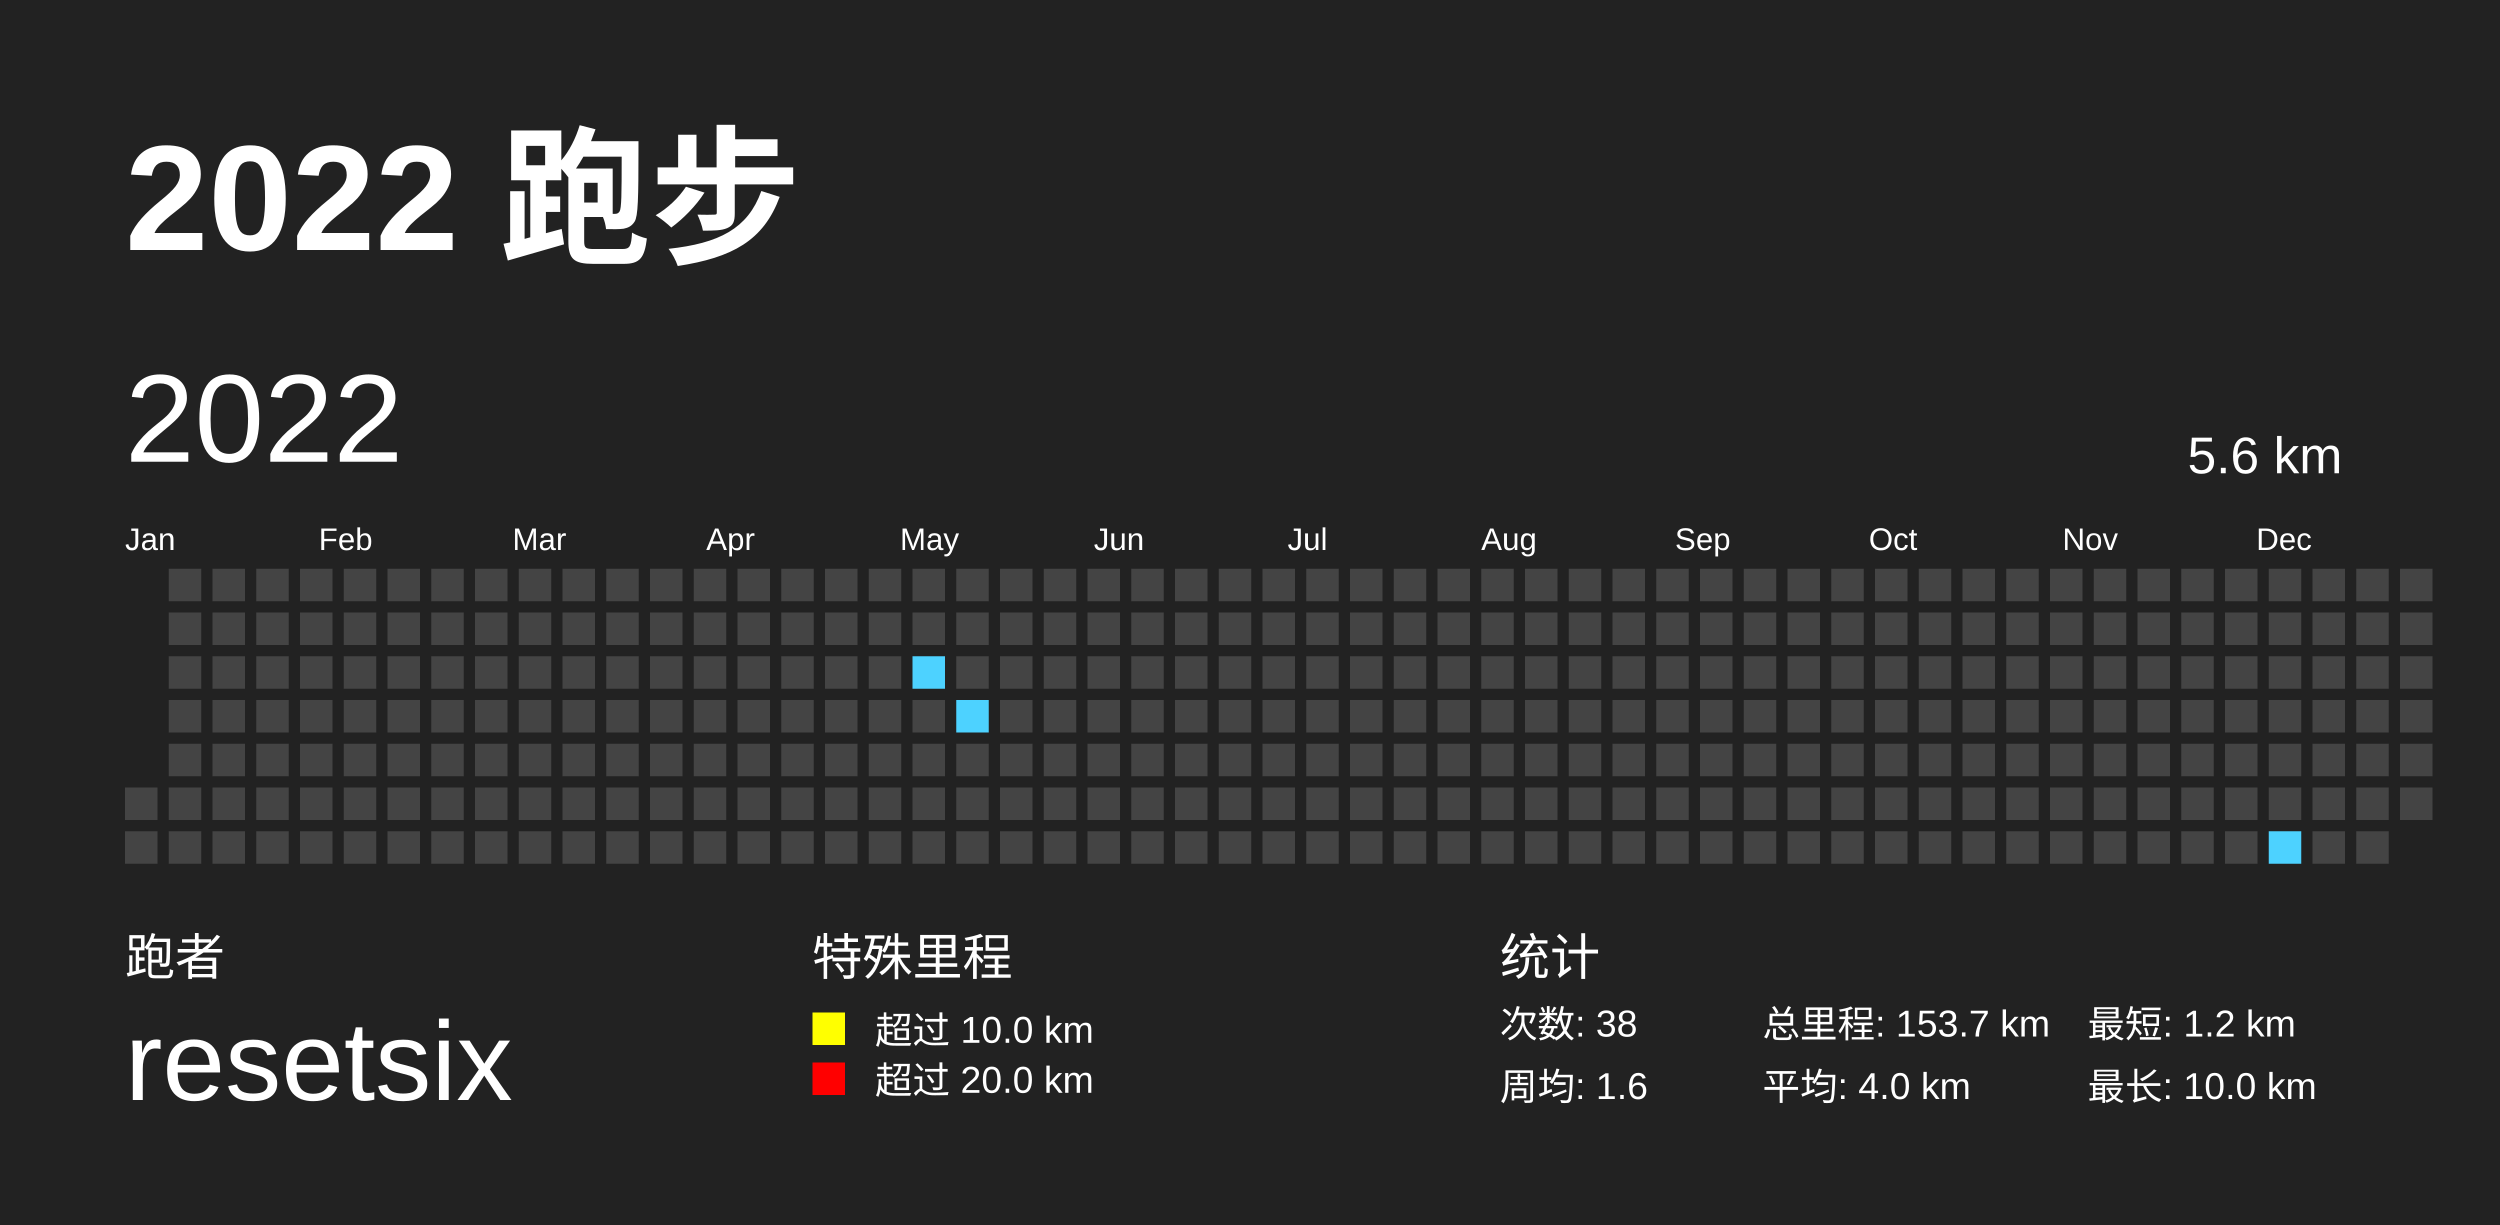
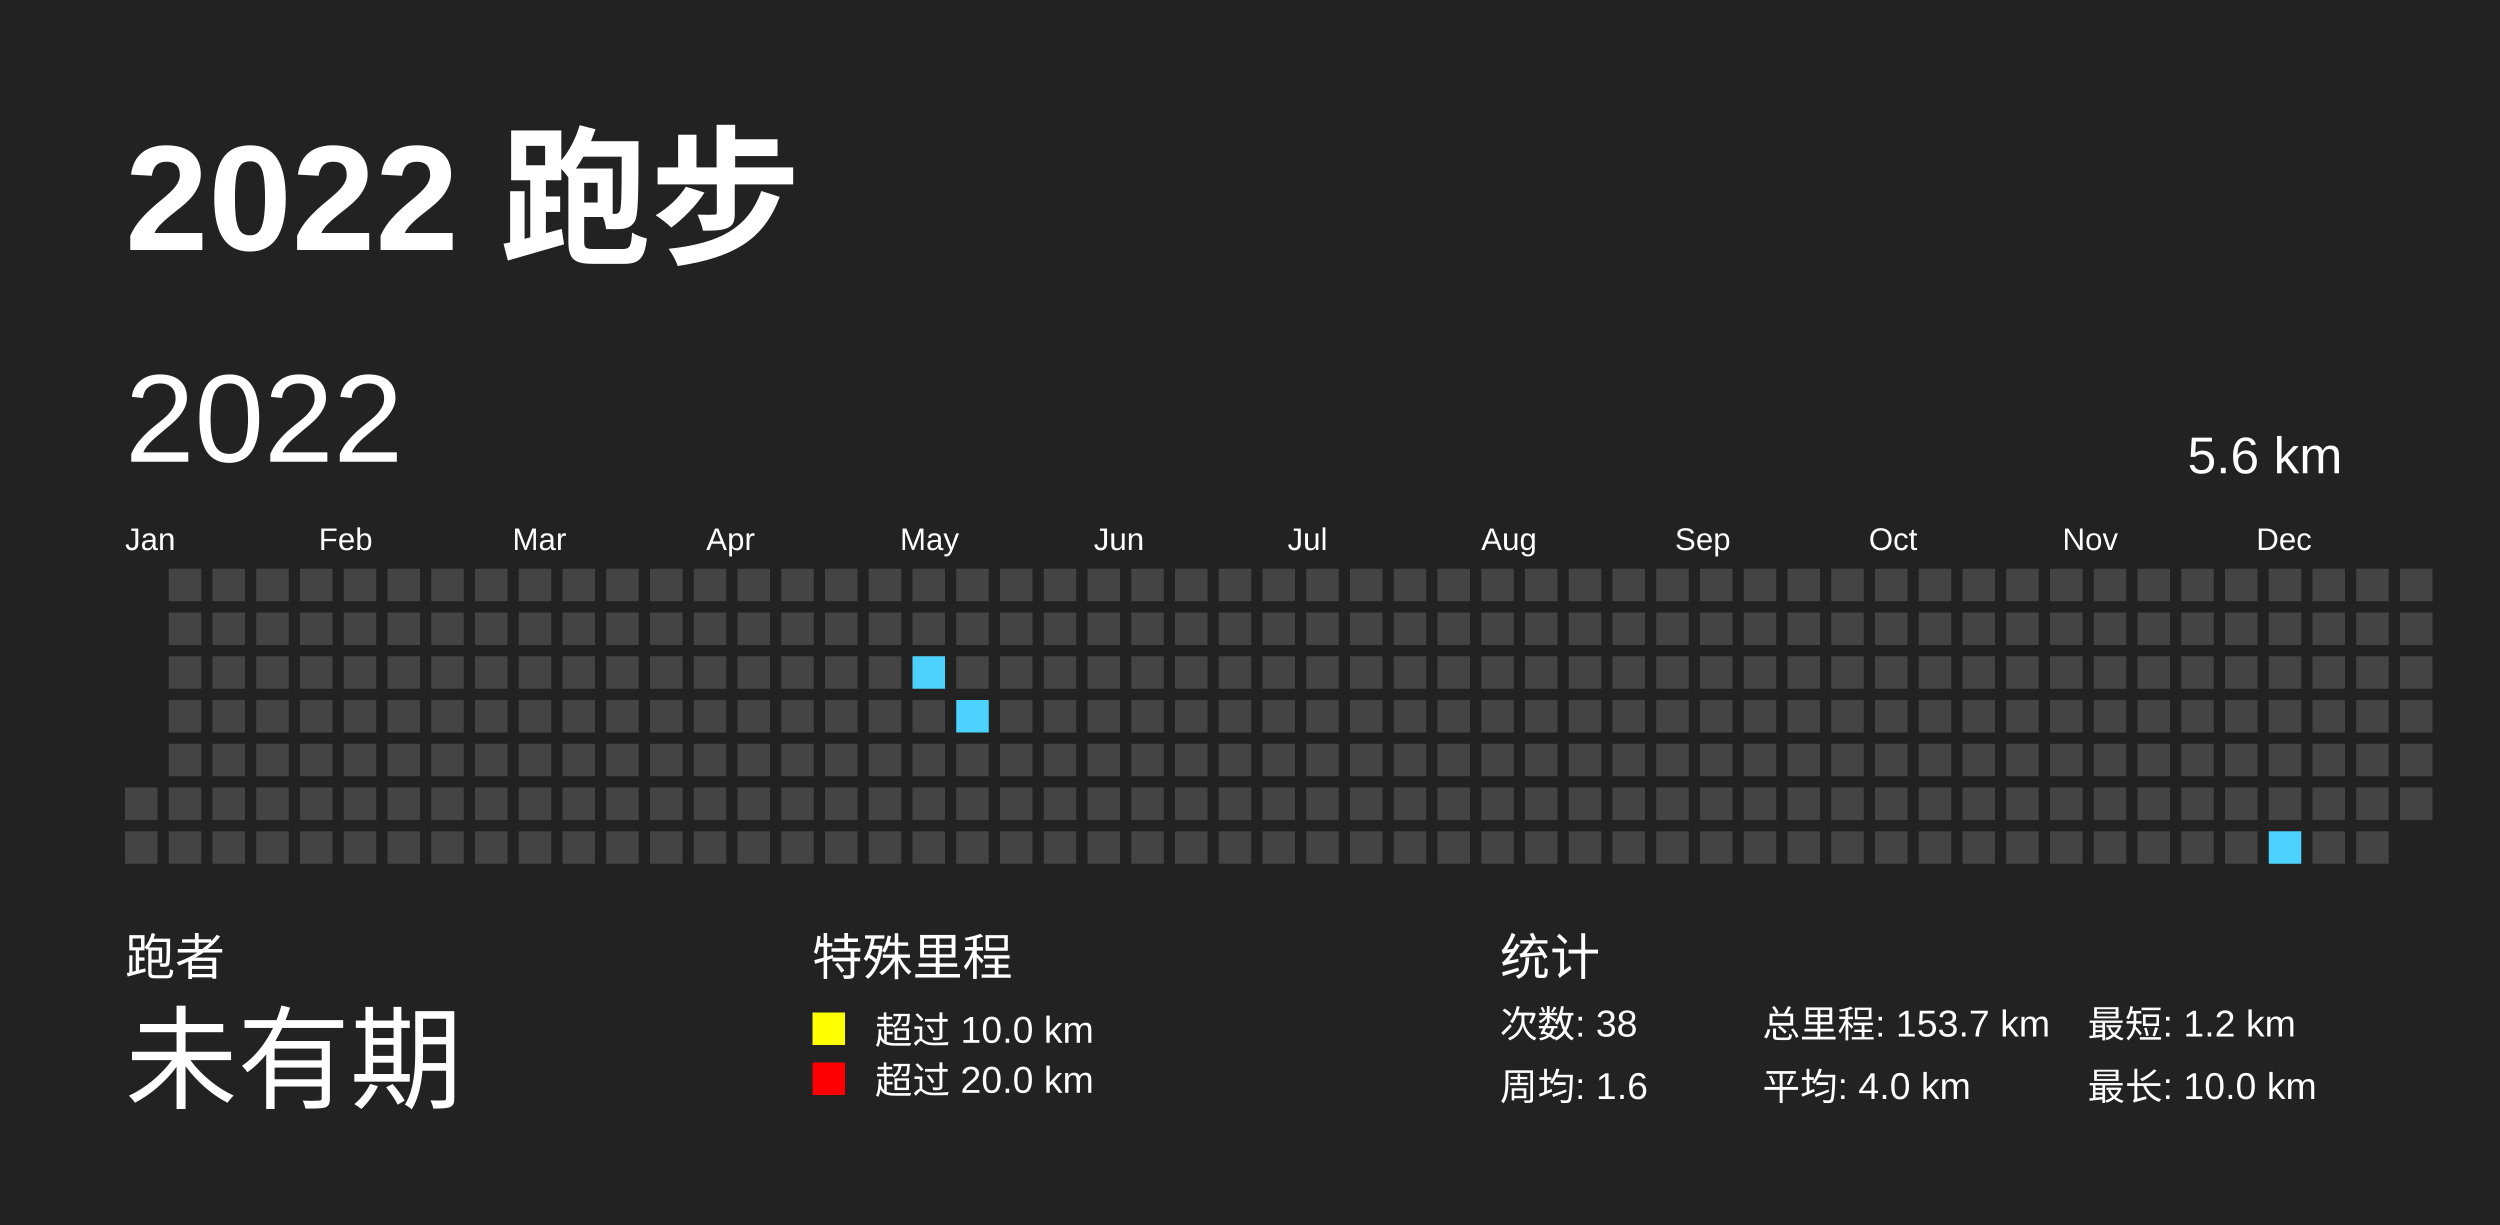
<svg xmlns="http://www.w3.org/2000/svg" baseProfile="full" height="98mm" version="1.1" viewBox="0,0,200,98" width="200mm">
  <defs>
    <pattern height="2" id="indoor-stripe" patternUnits="userSpaceOnUse" width="2">
      <line stroke="white" stroke-opacity="0.45" stroke-width="0.5" x1="0" x2="2" y1="2" y2="0" />
    </pattern>
  </defs>
  <rect fill="#222222" height="98" width="200" x="0" y="0" />
  <text fill="#FFFFFF" style="font-size:12px; font-family:Arial; font-weight:bold;" x="10" y="20">2022 跑步</text>
  <text fill="#FFFFFF" style="font-size:4px; font-family:Arial" x="10" y="78">跑者</text>
-   <text fill="#FFFFFF" style="font-size:9px; font-family:Arial" x="10" y="88">resetsix</text>
+   <text fill="#FFFFFF" style="font-size:9px; font-family:Arial" x="10" y="88">未有期</text>
  <text fill="#FFFFFF" style="font-size:4px; font-family:Arial" x="65" y="78">特殊里程</text>
  <rect fill="yellow" height="2.6" width="2.6" x="65" y="81" />
  <text fill="#FFFFFF" style="font-size:3px; font-family:Arial" x="70" y="83.5">超过 10.0 km</text>
  <rect fill="red" height="2.6" width="2.6" x="65" y="85" />
  <text fill="#FFFFFF" style="font-size:3px; font-family:Arial" x="70" y="87.5">超过 20.0 km</text>
  <text fill="#FFFFFF" style="font-size:4px; font-family:Arial" x="120" y="78">统计</text>
  <text fill="#FFFFFF" style="font-size:3px; font-family:Arial" x="120" y="83">次数: 38</text>
  <text fill="#FFFFFF" style="font-size:3px; font-family:Arial" x="120" y="88">周均: 1.6</text>
  <text fill="#FFFFFF" style="font-size:3px; font-family:Arial" x="141" y="83">总里程: 153.7 km</text>
  <text fill="#FFFFFF" style="font-size:3px; font-family:Arial" x="141" y="88">平均: 4.0 km</text>
  <text fill="#FFFFFF" style="font-size:3px; font-family:Arial" x="167" y="83">最短: 1.2 km</text>
  <text fill="#FFFFFF" style="font-size:3px; font-family:Arial" x="167" y="88">最长: 10.0 km</text>
  <text dominant-baseline="hanging" fill="#FFFFFF" style="font-size:10.0px; font-family:Arial;" x="10" y="30">2022</text>
  <text dominant-baseline="hanging" fill="#FFFFFF" style="font-size:4.125px; font-family:Arial;" x="175" y="35">5.6 km</text>
  <text fill="#FFFFFF" style="font-size:2.5px; font-family:Arial" x="10.0" y="44">Jan</text>
  <text fill="#FFFFFF" style="font-size:2.5px; font-family:Arial" x="25.5" y="44">Feb</text>
  <text fill="#FFFFFF" style="font-size:2.5px; font-family:Arial" x="41.0" y="44">Mar</text>
  <text fill="#FFFFFF" style="font-size:2.5px; font-family:Arial" x="56.5" y="44">Apr</text>
  <text fill="#FFFFFF" style="font-size:2.5px; font-family:Arial" x="72.0" y="44">May</text>
  <text fill="#FFFFFF" style="font-size:2.5px; font-family:Arial" x="87.5" y="44">Jun</text>
  <text fill="#FFFFFF" style="font-size:2.5px; font-family:Arial" x="103.0" y="44">Jul</text>
  <text fill="#FFFFFF" style="font-size:2.5px; font-family:Arial" x="118.5" y="44">Aug</text>
  <text fill="#FFFFFF" style="font-size:2.5px; font-family:Arial" x="134.0" y="44">Sep</text>
  <text fill="#FFFFFF" style="font-size:2.5px; font-family:Arial" x="149.5" y="44">Oct</text>
  <text fill="#FFFFFF" style="font-size:2.5px; font-family:Arial" x="165.0" y="44">Nov</text>
  <text fill="#FFFFFF" style="font-size:2.5px; font-family:Arial" x="180.5" y="44">Dec</text>
  <rect fill="#444444" height="2.6" width="2.6" x="10.0" y="63.0" />
  <rect fill="#444444" height="2.6" width="2.6" x="10.0" y="66.5" />
  <rect fill="#444444" height="2.6" width="2.6" x="13.5" y="45.5" />
  <rect fill="#444444" height="2.6" width="2.6" x="13.5" y="49.0" />
  <rect fill="#444444" height="2.6" width="2.6" x="13.5" y="52.5" />
  <rect fill="#444444" height="2.6" width="2.6" x="13.5" y="56.0" />
  <rect fill="#444444" height="2.6" width="2.6" x="13.5" y="59.5" />
  <rect fill="#444444" height="2.6" width="2.6" x="13.5" y="63.0" />
  <rect fill="#444444" height="2.6" width="2.6" x="13.5" y="66.5" />
  <rect fill="#444444" height="2.6" width="2.6" x="17.0" y="45.5" />
  <rect fill="#444444" height="2.6" width="2.6" x="17.0" y="49.0" />
  <rect fill="#444444" height="2.6" width="2.6" x="17.0" y="52.5" />
  <rect fill="#444444" height="2.6" width="2.6" x="17.0" y="56.0" />
  <rect fill="#444444" height="2.6" width="2.6" x="17.0" y="59.5" />
  <rect fill="#444444" height="2.6" width="2.6" x="17.0" y="63.0" />
  <rect fill="#444444" height="2.6" width="2.6" x="17.0" y="66.5" />
  <rect fill="#444444" height="2.6" width="2.6" x="20.5" y="45.5" />
  <rect fill="#444444" height="2.6" width="2.6" x="20.5" y="49.0" />
  <rect fill="#444444" height="2.6" width="2.6" x="20.5" y="52.5" />
  <rect fill="#444444" height="2.6" width="2.6" x="20.5" y="56.0" />
  <rect fill="#444444" height="2.6" width="2.6" x="20.5" y="59.5" />
  <rect fill="#444444" height="2.6" width="2.6" x="20.5" y="63.0" />
  <rect fill="#444444" height="2.6" width="2.6" x="20.5" y="66.5" />
  <rect fill="#444444" height="2.6" width="2.6" x="24.0" y="45.5" />
  <rect fill="#444444" height="2.6" width="2.6" x="24.0" y="49.0" />
  <rect fill="#444444" height="2.6" width="2.6" x="24.0" y="52.5" />
  <rect fill="#444444" height="2.6" width="2.6" x="24.0" y="56.0" />
  <rect fill="#444444" height="2.6" width="2.6" x="24.0" y="59.5" />
  <rect fill="#444444" height="2.6" width="2.6" x="24.0" y="63.0" />
  <rect fill="#444444" height="2.6" width="2.6" x="24.0" y="66.5" />
  <rect fill="#444444" height="2.6" width="2.6" x="27.5" y="45.5" />
  <rect fill="#444444" height="2.6" width="2.6" x="27.5" y="49.0" />
  <rect fill="#444444" height="2.6" width="2.6" x="27.5" y="52.5" />
  <rect fill="#444444" height="2.6" width="2.6" x="27.5" y="56.0" />
  <rect fill="#444444" height="2.6" width="2.6" x="27.5" y="59.5" />
  <rect fill="#444444" height="2.6" width="2.6" x="27.5" y="63.0" />
  <rect fill="#444444" height="2.6" width="2.6" x="27.5" y="66.5" />
  <rect fill="#444444" height="2.6" width="2.6" x="31.0" y="45.5" />
  <rect fill="#444444" height="2.6" width="2.6" x="31.0" y="49.0" />
  <rect fill="#444444" height="2.6" width="2.6" x="31.0" y="52.5" />
  <rect fill="#444444" height="2.6" width="2.6" x="31.0" y="56.0" />
  <rect fill="#444444" height="2.6" width="2.6" x="31.0" y="59.5" />
  <rect fill="#444444" height="2.6" width="2.6" x="31.0" y="63.0" />
  <rect fill="#444444" height="2.6" width="2.6" x="31.0" y="66.5" />
  <rect fill="#444444" height="2.6" width="2.6" x="34.5" y="45.5" />
  <rect fill="#444444" height="2.6" width="2.6" x="34.5" y="49.0" />
  <rect fill="#444444" height="2.6" width="2.6" x="34.5" y="52.5" />
  <rect fill="#444444" height="2.6" width="2.6" x="34.5" y="56.0" />
  <rect fill="#444444" height="2.6" width="2.6" x="34.5" y="59.5" />
  <rect fill="#444444" height="2.6" width="2.6" x="34.5" y="63.0" />
  <rect fill="#444444" height="2.6" width="2.6" x="34.5" y="66.5" />
  <rect fill="#444444" height="2.6" width="2.6" x="38.0" y="45.5" />
  <rect fill="#444444" height="2.6" width="2.6" x="38.0" y="49.0" />
  <rect fill="#444444" height="2.6" width="2.6" x="38.0" y="52.5" />
  <rect fill="#444444" height="2.6" width="2.6" x="38.0" y="56.0" />
  <rect fill="#444444" height="2.6" width="2.6" x="38.0" y="59.5" />
  <rect fill="#444444" height="2.6" width="2.6" x="38.0" y="63.0" />
  <rect fill="#444444" height="2.6" width="2.6" x="38.0" y="66.5" />
  <rect fill="#444444" height="2.6" width="2.6" x="41.5" y="45.5" />
  <rect fill="#444444" height="2.6" width="2.6" x="41.5" y="49.0" />
  <rect fill="#444444" height="2.6" width="2.6" x="41.5" y="52.5" />
  <rect fill="#444444" height="2.6" width="2.6" x="41.5" y="56.0" />
  <rect fill="#444444" height="2.6" width="2.6" x="41.5" y="59.5" />
  <rect fill="#444444" height="2.6" width="2.6" x="41.5" y="63.0" />
  <rect fill="#444444" height="2.6" width="2.6" x="41.5" y="66.5" />
  <rect fill="#444444" height="2.6" width="2.6" x="45.0" y="45.5" />
  <rect fill="#444444" height="2.6" width="2.6" x="45.0" y="49.0" />
  <rect fill="#444444" height="2.6" width="2.6" x="45.0" y="52.5" />
  <rect fill="#444444" height="2.6" width="2.6" x="45.0" y="56.0" />
  <rect fill="#444444" height="2.6" width="2.6" x="45.0" y="59.5" />
  <rect fill="#444444" height="2.6" width="2.6" x="45.0" y="63.0" />
  <rect fill="#444444" height="2.6" width="2.6" x="45.0" y="66.5" />
  <rect fill="#444444" height="2.6" width="2.6" x="48.5" y="45.5" />
  <rect fill="#444444" height="2.6" width="2.6" x="48.5" y="49.0" />
  <rect fill="#444444" height="2.6" width="2.6" x="48.5" y="52.5" />
  <rect fill="#444444" height="2.6" width="2.6" x="48.5" y="56.0" />
  <rect fill="#444444" height="2.6" width="2.6" x="48.5" y="59.5" />
  <rect fill="#444444" height="2.6" width="2.6" x="48.5" y="63.0" />
  <rect fill="#444444" height="2.6" width="2.6" x="48.5" y="66.5" />
  <rect fill="#444444" height="2.6" width="2.6" x="52.0" y="45.5" />
  <rect fill="#444444" height="2.6" width="2.6" x="52.0" y="49.0" />
  <rect fill="#444444" height="2.6" width="2.6" x="52.0" y="52.5" />
  <rect fill="#444444" height="2.6" width="2.6" x="52.0" y="56.0" />
  <rect fill="#444444" height="2.6" width="2.6" x="52.0" y="59.5" />
  <rect fill="#444444" height="2.6" width="2.6" x="52.0" y="63.0" />
  <rect fill="#444444" height="2.6" width="2.6" x="52.0" y="66.5" />
  <rect fill="#444444" height="2.6" width="2.6" x="55.5" y="45.5" />
  <rect fill="#444444" height="2.6" width="2.6" x="55.5" y="49.0" />
  <rect fill="#444444" height="2.6" width="2.6" x="55.5" y="52.5" />
  <rect fill="#444444" height="2.6" width="2.6" x="55.5" y="56.0" />
  <rect fill="#444444" height="2.6" width="2.6" x="55.5" y="59.5" />
  <rect fill="#444444" height="2.6" width="2.6" x="55.5" y="63.0" />
  <rect fill="#444444" height="2.6" width="2.6" x="55.5" y="66.5" />
  <rect fill="#444444" height="2.6" width="2.6" x="59.0" y="45.5" />
  <rect fill="#444444" height="2.6" width="2.6" x="59.0" y="49.0" />
  <rect fill="#444444" height="2.6" width="2.6" x="59.0" y="52.5" />
  <rect fill="#444444" height="2.6" width="2.6" x="59.0" y="56.0" />
  <rect fill="#444444" height="2.6" width="2.6" x="59.0" y="59.5" />
  <rect fill="#444444" height="2.6" width="2.6" x="59.0" y="63.0" />
  <rect fill="#444444" height="2.6" width="2.6" x="59.0" y="66.5" />
  <rect fill="#444444" height="2.6" width="2.6" x="62.5" y="45.5" />
  <rect fill="#444444" height="2.6" width="2.6" x="62.5" y="49.0" />
  <rect fill="#444444" height="2.6" width="2.6" x="62.5" y="52.5" />
  <rect fill="#444444" height="2.6" width="2.6" x="62.5" y="56.0" />
  <rect fill="#444444" height="2.6" width="2.6" x="62.5" y="59.5" />
  <rect fill="#444444" height="2.6" width="2.6" x="62.5" y="63.0" />
  <rect fill="#444444" height="2.6" width="2.6" x="62.5" y="66.5" />
  <rect fill="#444444" height="2.6" width="2.6" x="66.0" y="45.5" />
  <rect fill="#444444" height="2.6" width="2.6" x="66.0" y="49.0" />
  <rect fill="#444444" height="2.6" width="2.6" x="66.0" y="52.5" />
  <rect fill="#444444" height="2.6" width="2.6" x="66.0" y="56.0" />
  <rect fill="#444444" height="2.6" width="2.6" x="66.0" y="59.5" />
  <rect fill="#444444" height="2.6" width="2.6" x="66.0" y="63.0" />
  <rect fill="#444444" height="2.6" width="2.6" x="66.0" y="66.5" />
  <rect fill="#444444" height="2.6" width="2.6" x="69.5" y="45.5" />
  <rect fill="#444444" height="2.6" width="2.6" x="69.5" y="49.0" />
  <rect fill="#444444" height="2.6" width="2.6" x="69.5" y="52.5" />
  <rect fill="#444444" height="2.6" width="2.6" x="69.5" y="56.0" />
  <rect fill="#444444" height="2.6" width="2.6" x="69.5" y="59.5" />
  <rect fill="#444444" height="2.6" width="2.6" x="69.5" y="63.0" />
  <rect fill="#444444" height="2.6" width="2.6" x="69.5" y="66.5" />
  <rect fill="#444444" height="2.6" width="2.6" x="73.0" y="45.5" />
  <rect fill="#444444" height="2.6" width="2.6" x="73.0" y="49.0" />
  <rect fill="#4DD2FF" height="2.6" width="2.6" x="73.0" y="52.5" />
  <rect fill="#444444" height="2.6" width="2.6" x="73.0" y="56.0" />
  <rect fill="#444444" height="2.6" width="2.6" x="73.0" y="59.5" />
  <rect fill="#444444" height="2.6" width="2.6" x="73.0" y="63.0" />
  <rect fill="#444444" height="2.6" width="2.6" x="73.0" y="66.5" />
  <rect fill="#444444" height="2.6" width="2.6" x="76.5" y="45.5" />
  <rect fill="#444444" height="2.6" width="2.6" x="76.5" y="49.0" />
  <rect fill="#444444" height="2.6" width="2.6" x="76.5" y="52.5" />
  <rect fill="#4DD2FF" height="2.6" width="2.6" x="76.5" y="56.0" />
  <rect fill="#444444" height="2.6" width="2.6" x="76.5" y="59.5" />
  <rect fill="#444444" height="2.6" width="2.6" x="76.5" y="63.0" />
  <rect fill="#444444" height="2.6" width="2.6" x="76.5" y="66.5" />
  <rect fill="#444444" height="2.6" width="2.6" x="80.0" y="45.5" />
  <rect fill="#444444" height="2.6" width="2.6" x="80.0" y="49.0" />
  <rect fill="#444444" height="2.6" width="2.6" x="80.0" y="52.5" />
  <rect fill="#444444" height="2.6" width="2.6" x="80.0" y="56.0" />
  <rect fill="#444444" height="2.6" width="2.6" x="80.0" y="59.5" />
  <rect fill="#444444" height="2.6" width="2.6" x="80.0" y="63.0" />
  <rect fill="#444444" height="2.6" width="2.6" x="80.0" y="66.5" />
  <rect fill="#444444" height="2.6" width="2.6" x="83.5" y="45.5" />
  <rect fill="#444444" height="2.6" width="2.6" x="83.5" y="49.0" />
  <rect fill="#444444" height="2.6" width="2.6" x="83.5" y="52.5" />
  <rect fill="#444444" height="2.6" width="2.6" x="83.5" y="56.0" />
  <rect fill="#444444" height="2.6" width="2.6" x="83.5" y="59.5" />
  <rect fill="#444444" height="2.6" width="2.6" x="83.5" y="63.0" />
  <rect fill="#444444" height="2.6" width="2.6" x="83.5" y="66.5" />
  <rect fill="#444444" height="2.6" width="2.6" x="87.0" y="45.5" />
  <rect fill="#444444" height="2.6" width="2.6" x="87.0" y="49.0" />
  <rect fill="#444444" height="2.6" width="2.6" x="87.0" y="52.5" />
  <rect fill="#444444" height="2.6" width="2.6" x="87.0" y="56.0" />
  <rect fill="#444444" height="2.6" width="2.6" x="87.0" y="59.5" />
  <rect fill="#444444" height="2.6" width="2.6" x="87.0" y="63.0" />
  <rect fill="#444444" height="2.6" width="2.6" x="87.0" y="66.5" />
  <rect fill="#444444" height="2.6" width="2.6" x="90.5" y="45.5" />
  <rect fill="#444444" height="2.6" width="2.6" x="90.5" y="49.0" />
  <rect fill="#444444" height="2.6" width="2.6" x="90.5" y="52.5" />
  <rect fill="#444444" height="2.6" width="2.6" x="90.5" y="56.0" />
  <rect fill="#444444" height="2.6" width="2.6" x="90.5" y="59.5" />
  <rect fill="#444444" height="2.6" width="2.6" x="90.5" y="63.0" />
  <rect fill="#444444" height="2.6" width="2.6" x="90.5" y="66.5" />
  <rect fill="#444444" height="2.6" width="2.6" x="94.0" y="45.5" />
  <rect fill="#444444" height="2.6" width="2.6" x="94.0" y="49.0" />
  <rect fill="#444444" height="2.6" width="2.6" x="94.0" y="52.5" />
  <rect fill="#444444" height="2.6" width="2.6" x="94.0" y="56.0" />
  <rect fill="#444444" height="2.6" width="2.6" x="94.0" y="59.5" />
  <rect fill="#444444" height="2.6" width="2.6" x="94.0" y="63.0" />
  <rect fill="#444444" height="2.6" width="2.6" x="94.0" y="66.5" />
  <rect fill="#444444" height="2.6" width="2.6" x="97.5" y="45.5" />
  <rect fill="#444444" height="2.6" width="2.6" x="97.5" y="49.0" />
  <rect fill="#444444" height="2.6" width="2.6" x="97.5" y="52.5" />
  <rect fill="#444444" height="2.6" width="2.6" x="97.5" y="56.0" />
  <rect fill="#444444" height="2.6" width="2.6" x="97.5" y="59.5" />
  <rect fill="#444444" height="2.6" width="2.6" x="97.5" y="63.0" />
  <rect fill="#444444" height="2.6" width="2.6" x="97.5" y="66.5" />
  <rect fill="#444444" height="2.6" width="2.6" x="101.0" y="45.5" />
  <rect fill="#444444" height="2.6" width="2.6" x="101.0" y="49.0" />
  <rect fill="#444444" height="2.6" width="2.6" x="101.0" y="52.5" />
  <rect fill="#444444" height="2.6" width="2.6" x="101.0" y="56.0" />
  <rect fill="#444444" height="2.6" width="2.6" x="101.0" y="59.5" />
  <rect fill="#444444" height="2.6" width="2.6" x="101.0" y="63.0" />
  <rect fill="#444444" height="2.6" width="2.6" x="101.0" y="66.5" />
  <rect fill="#444444" height="2.6" width="2.6" x="104.5" y="45.5" />
  <rect fill="#444444" height="2.6" width="2.6" x="104.5" y="49.0" />
  <rect fill="#444444" height="2.6" width="2.6" x="104.5" y="52.5" />
  <rect fill="#444444" height="2.6" width="2.6" x="104.5" y="56.0" />
  <rect fill="#444444" height="2.6" width="2.6" x="104.5" y="59.5" />
  <rect fill="#444444" height="2.6" width="2.6" x="104.5" y="63.0" />
  <rect fill="#444444" height="2.6" width="2.6" x="104.5" y="66.5" />
  <rect fill="#444444" height="2.6" width="2.6" x="108.0" y="45.5" />
  <rect fill="#444444" height="2.6" width="2.6" x="108.0" y="49.0" />
  <rect fill="#444444" height="2.6" width="2.6" x="108.0" y="52.5" />
  <rect fill="#444444" height="2.6" width="2.6" x="108.0" y="56.0" />
  <rect fill="#444444" height="2.6" width="2.6" x="108.0" y="59.5" />
  <rect fill="#444444" height="2.6" width="2.6" x="108.0" y="63.0" />
  <rect fill="#444444" height="2.6" width="2.6" x="108.0" y="66.5" />
  <rect fill="#444444" height="2.6" width="2.6" x="111.5" y="45.5" />
  <rect fill="#444444" height="2.6" width="2.6" x="111.5" y="49.0" />
  <rect fill="#444444" height="2.6" width="2.6" x="111.5" y="52.5" />
  <rect fill="#444444" height="2.6" width="2.6" x="111.5" y="56.0" />
  <rect fill="#444444" height="2.6" width="2.6" x="111.5" y="59.5" />
  <rect fill="#444444" height="2.6" width="2.6" x="111.5" y="63.0" />
  <rect fill="#444444" height="2.6" width="2.6" x="111.5" y="66.5" />
  <rect fill="#444444" height="2.6" width="2.6" x="115.0" y="45.5" />
  <rect fill="#444444" height="2.6" width="2.6" x="115.0" y="49.0" />
  <rect fill="#444444" height="2.6" width="2.6" x="115.0" y="52.5" />
  <rect fill="#444444" height="2.6" width="2.6" x="115.0" y="56.0" />
  <rect fill="#444444" height="2.6" width="2.6" x="115.0" y="59.5" />
  <rect fill="#444444" height="2.6" width="2.6" x="115.0" y="63.0" />
  <rect fill="#444444" height="2.6" width="2.6" x="115.0" y="66.5" />
  <rect fill="#444444" height="2.6" width="2.6" x="118.5" y="45.5" />
  <rect fill="#444444" height="2.6" width="2.6" x="118.5" y="49.0" />
  <rect fill="#444444" height="2.6" width="2.6" x="118.5" y="52.5" />
  <rect fill="#444444" height="2.6" width="2.6" x="118.5" y="56.0" />
  <rect fill="#444444" height="2.6" width="2.6" x="118.5" y="59.5" />
  <rect fill="#444444" height="2.6" width="2.6" x="118.5" y="63.0" />
  <rect fill="#444444" height="2.6" width="2.6" x="118.5" y="66.5" />
  <rect fill="#444444" height="2.6" width="2.6" x="122.0" y="45.5" />
  <rect fill="#444444" height="2.6" width="2.6" x="122.0" y="49.0" />
  <rect fill="#444444" height="2.6" width="2.6" x="122.0" y="52.5" />
  <rect fill="#444444" height="2.6" width="2.6" x="122.0" y="56.0" />
  <rect fill="#444444" height="2.6" width="2.6" x="122.0" y="59.5" />
  <rect fill="#444444" height="2.6" width="2.6" x="122.0" y="63.0" />
  <rect fill="#444444" height="2.6" width="2.6" x="122.0" y="66.5" />
  <rect fill="#444444" height="2.6" width="2.6" x="125.5" y="45.5" />
  <rect fill="#444444" height="2.6" width="2.6" x="125.5" y="49.0" />
  <rect fill="#444444" height="2.6" width="2.6" x="125.5" y="52.5" />
  <rect fill="#444444" height="2.6" width="2.6" x="125.5" y="56.0" />
  <rect fill="#444444" height="2.6" width="2.6" x="125.5" y="59.5" />
  <rect fill="#444444" height="2.6" width="2.6" x="125.5" y="63.0" />
  <rect fill="#444444" height="2.6" width="2.6" x="125.5" y="66.5" />
  <rect fill="#444444" height="2.6" width="2.6" x="129.0" y="45.5" />
  <rect fill="#444444" height="2.6" width="2.6" x="129.0" y="49.0" />
  <rect fill="#444444" height="2.6" width="2.6" x="129.0" y="52.5" />
  <rect fill="#444444" height="2.6" width="2.6" x="129.0" y="56.0" />
  <rect fill="#444444" height="2.6" width="2.6" x="129.0" y="59.5" />
  <rect fill="#444444" height="2.6" width="2.6" x="129.0" y="63.0" />
  <rect fill="#444444" height="2.6" width="2.6" x="129.0" y="66.5" />
  <rect fill="#444444" height="2.6" width="2.6" x="132.5" y="45.5" />
  <rect fill="#444444" height="2.6" width="2.6" x="132.5" y="49.0" />
  <rect fill="#444444" height="2.6" width="2.6" x="132.5" y="52.5" />
  <rect fill="#444444" height="2.6" width="2.6" x="132.5" y="56.0" />
  <rect fill="#444444" height="2.6" width="2.6" x="132.5" y="59.5" />
  <rect fill="#444444" height="2.6" width="2.6" x="132.5" y="63.0" />
  <rect fill="#444444" height="2.6" width="2.6" x="132.5" y="66.5" />
  <rect fill="#444444" height="2.6" width="2.6" x="136.0" y="45.5" />
  <rect fill="#444444" height="2.6" width="2.6" x="136.0" y="49.0" />
  <rect fill="#444444" height="2.6" width="2.6" x="136.0" y="52.5" />
  <rect fill="#444444" height="2.6" width="2.6" x="136.0" y="56.0" />
  <rect fill="#444444" height="2.6" width="2.6" x="136.0" y="59.5" />
  <rect fill="#444444" height="2.6" width="2.6" x="136.0" y="63.0" />
  <rect fill="#444444" height="2.6" width="2.6" x="136.0" y="66.5" />
  <rect fill="#444444" height="2.6" width="2.6" x="139.5" y="45.5" />
  <rect fill="#444444" height="2.6" width="2.6" x="139.5" y="49.0" />
  <rect fill="#444444" height="2.6" width="2.6" x="139.5" y="52.5" />
  <rect fill="#444444" height="2.6" width="2.6" x="139.5" y="56.0" />
  <rect fill="#444444" height="2.6" width="2.6" x="139.5" y="59.5" />
  <rect fill="#444444" height="2.6" width="2.6" x="139.5" y="63.0" />
  <rect fill="#444444" height="2.6" width="2.6" x="139.5" y="66.5" />
  <rect fill="#444444" height="2.6" width="2.6" x="143.0" y="45.5" />
  <rect fill="#444444" height="2.6" width="2.6" x="143.0" y="49.0" />
  <rect fill="#444444" height="2.6" width="2.6" x="143.0" y="52.5" />
  <rect fill="#444444" height="2.6" width="2.6" x="143.0" y="56.0" />
  <rect fill="#444444" height="2.6" width="2.6" x="143.0" y="59.5" />
  <rect fill="#444444" height="2.6" width="2.6" x="143.0" y="63.0" />
  <rect fill="#444444" height="2.6" width="2.6" x="143.0" y="66.5" />
  <rect fill="#444444" height="2.6" width="2.6" x="146.5" y="45.5" />
  <rect fill="#444444" height="2.6" width="2.6" x="146.5" y="49.0" />
  <rect fill="#444444" height="2.6" width="2.6" x="146.5" y="52.5" />
  <rect fill="#444444" height="2.6" width="2.6" x="146.5" y="56.0" />
  <rect fill="#444444" height="2.6" width="2.6" x="146.5" y="59.5" />
  <rect fill="#444444" height="2.6" width="2.6" x="146.5" y="63.0" />
  <rect fill="#444444" height="2.6" width="2.6" x="146.5" y="66.5" />
  <rect fill="#444444" height="2.6" width="2.6" x="150.0" y="45.5" />
  <rect fill="#444444" height="2.6" width="2.6" x="150.0" y="49.0" />
  <rect fill="#444444" height="2.6" width="2.6" x="150.0" y="52.5" />
  <rect fill="#444444" height="2.6" width="2.6" x="150.0" y="56.0" />
  <rect fill="#444444" height="2.6" width="2.6" x="150.0" y="59.5" />
  <rect fill="#444444" height="2.6" width="2.6" x="150.0" y="63.0" />
  <rect fill="#444444" height="2.6" width="2.6" x="150.0" y="66.5" />
  <rect fill="#444444" height="2.6" width="2.6" x="153.5" y="45.5" />
  <rect fill="#444444" height="2.6" width="2.6" x="153.5" y="49.0" />
  <rect fill="#444444" height="2.6" width="2.6" x="153.5" y="52.5" />
  <rect fill="#444444" height="2.6" width="2.6" x="153.5" y="56.0" />
  <rect fill="#444444" height="2.6" width="2.6" x="153.5" y="59.5" />
  <rect fill="#444444" height="2.6" width="2.6" x="153.5" y="63.0" />
  <rect fill="#444444" height="2.6" width="2.6" x="153.5" y="66.5" />
  <rect fill="#444444" height="2.6" width="2.6" x="157.0" y="45.5" />
  <rect fill="#444444" height="2.6" width="2.6" x="157.0" y="49.0" />
  <rect fill="#444444" height="2.6" width="2.6" x="157.0" y="52.5" />
  <rect fill="#444444" height="2.6" width="2.6" x="157.0" y="56.0" />
  <rect fill="#444444" height="2.6" width="2.6" x="157.0" y="59.5" />
  <rect fill="#444444" height="2.6" width="2.6" x="157.0" y="63.0" />
  <rect fill="#444444" height="2.6" width="2.6" x="157.0" y="66.5" />
  <rect fill="#444444" height="2.6" width="2.6" x="160.5" y="45.5" />
  <rect fill="#444444" height="2.6" width="2.6" x="160.5" y="49.0" />
  <rect fill="#444444" height="2.6" width="2.6" x="160.5" y="52.5" />
  <rect fill="#444444" height="2.6" width="2.6" x="160.5" y="56.0" />
  <rect fill="#444444" height="2.6" width="2.6" x="160.5" y="59.5" />
  <rect fill="#444444" height="2.6" width="2.6" x="160.5" y="63.0" />
  <rect fill="#444444" height="2.6" width="2.6" x="160.5" y="66.5" />
  <rect fill="#444444" height="2.6" width="2.6" x="164.0" y="45.5" />
  <rect fill="#444444" height="2.6" width="2.6" x="164.0" y="49.0" />
  <rect fill="#444444" height="2.6" width="2.6" x="164.0" y="52.5" />
  <rect fill="#444444" height="2.6" width="2.6" x="164.0" y="56.0" />
  <rect fill="#444444" height="2.6" width="2.6" x="164.0" y="59.5" />
  <rect fill="#444444" height="2.6" width="2.6" x="164.0" y="63.0" />
  <rect fill="#444444" height="2.6" width="2.6" x="164.0" y="66.5" />
  <rect fill="#444444" height="2.6" width="2.6" x="167.5" y="45.5" />
  <rect fill="#444444" height="2.6" width="2.6" x="167.5" y="49.0" />
  <rect fill="#444444" height="2.6" width="2.6" x="167.5" y="52.5" />
  <rect fill="#444444" height="2.6" width="2.6" x="167.5" y="56.0" />
  <rect fill="#444444" height="2.6" width="2.6" x="167.5" y="59.5" />
  <rect fill="#444444" height="2.6" width="2.6" x="167.5" y="63.0" />
  <rect fill="#444444" height="2.6" width="2.6" x="167.5" y="66.5" />
  <rect fill="#444444" height="2.6" width="2.6" x="171.0" y="45.5" />
  <rect fill="#444444" height="2.6" width="2.6" x="171.0" y="49.0" />
  <rect fill="#444444" height="2.6" width="2.6" x="171.0" y="52.5" />
  <rect fill="#444444" height="2.6" width="2.6" x="171.0" y="56.0" />
  <rect fill="#444444" height="2.6" width="2.6" x="171.0" y="59.5" />
  <rect fill="#444444" height="2.6" width="2.6" x="171.0" y="63.0" />
  <rect fill="#444444" height="2.6" width="2.6" x="171.0" y="66.5" />
  <rect fill="#444444" height="2.6" width="2.6" x="174.5" y="45.5" />
  <rect fill="#444444" height="2.6" width="2.6" x="174.5" y="49.0" />
  <rect fill="#444444" height="2.6" width="2.6" x="174.5" y="52.5" />
  <rect fill="#444444" height="2.6" width="2.6" x="174.5" y="56.0" />
  <rect fill="#444444" height="2.6" width="2.6" x="174.5" y="59.5" />
  <rect fill="#444444" height="2.6" width="2.6" x="174.5" y="63.0" />
  <rect fill="#444444" height="2.6" width="2.6" x="174.5" y="66.5" />
  <rect fill="#444444" height="2.6" width="2.6" x="178.0" y="45.5" />
  <rect fill="#444444" height="2.6" width="2.6" x="178.0" y="49.0" />
  <rect fill="#444444" height="2.6" width="2.6" x="178.0" y="52.5" />
  <rect fill="#444444" height="2.6" width="2.6" x="178.0" y="56.0" />
  <rect fill="#444444" height="2.6" width="2.6" x="178.0" y="59.5" />
  <rect fill="#444444" height="2.6" width="2.6" x="178.0" y="63.0" />
  <rect fill="#444444" height="2.6" width="2.6" x="178.0" y="66.5" />
  <rect fill="#444444" height="2.6" width="2.6" x="181.5" y="45.5" />
  <rect fill="#444444" height="2.6" width="2.6" x="181.5" y="49.0" />
  <rect fill="#444444" height="2.6" width="2.6" x="181.5" y="52.5" />
  <rect fill="#444444" height="2.6" width="2.6" x="181.5" y="56.0" />
  <rect fill="#444444" height="2.6" width="2.6" x="181.5" y="59.5" />
  <rect fill="#444444" height="2.6" width="2.6" x="181.5" y="63.0" />
  <rect fill="#4DD2FF" height="2.6" width="2.6" x="181.5" y="66.5" />
  <rect fill="#444444" height="2.6" width="2.6" x="185.0" y="45.5" />
  <rect fill="#444444" height="2.6" width="2.6" x="185.0" y="49.0" />
  <rect fill="#444444" height="2.6" width="2.6" x="185.0" y="52.5" />
  <rect fill="#444444" height="2.6" width="2.6" x="185.0" y="56.0" />
  <rect fill="#444444" height="2.6" width="2.6" x="185.0" y="59.5" />
  <rect fill="#444444" height="2.6" width="2.6" x="185.0" y="63.0" />
  <rect fill="#444444" height="2.6" width="2.6" x="185.0" y="66.5" />
  <rect fill="#444444" height="2.6" width="2.6" x="188.5" y="45.5" />
  <rect fill="#444444" height="2.6" width="2.6" x="188.5" y="49.0" />
  <rect fill="#444444" height="2.6" width="2.6" x="188.5" y="52.5" />
  <rect fill="#444444" height="2.6" width="2.6" x="188.5" y="56.0" />
  <rect fill="#444444" height="2.6" width="2.6" x="188.5" y="59.5" />
  <rect fill="#444444" height="2.6" width="2.6" x="188.5" y="63.0" />
  <rect fill="#444444" height="2.6" width="2.6" x="188.5" y="66.5" />
  <rect fill="#444444" height="2.6" width="2.6" x="192.0" y="45.5" />
  <rect fill="#444444" height="2.6" width="2.6" x="192.0" y="49.0" />
  <rect fill="#444444" height="2.6" width="2.6" x="192.0" y="52.5" />
  <rect fill="#444444" height="2.6" width="2.6" x="192.0" y="56.0" />
  <rect fill="#444444" height="2.6" width="2.6" x="192.0" y="59.5" />
  <rect fill="#444444" height="2.6" width="2.6" x="192.0" y="63.0" />
</svg>
